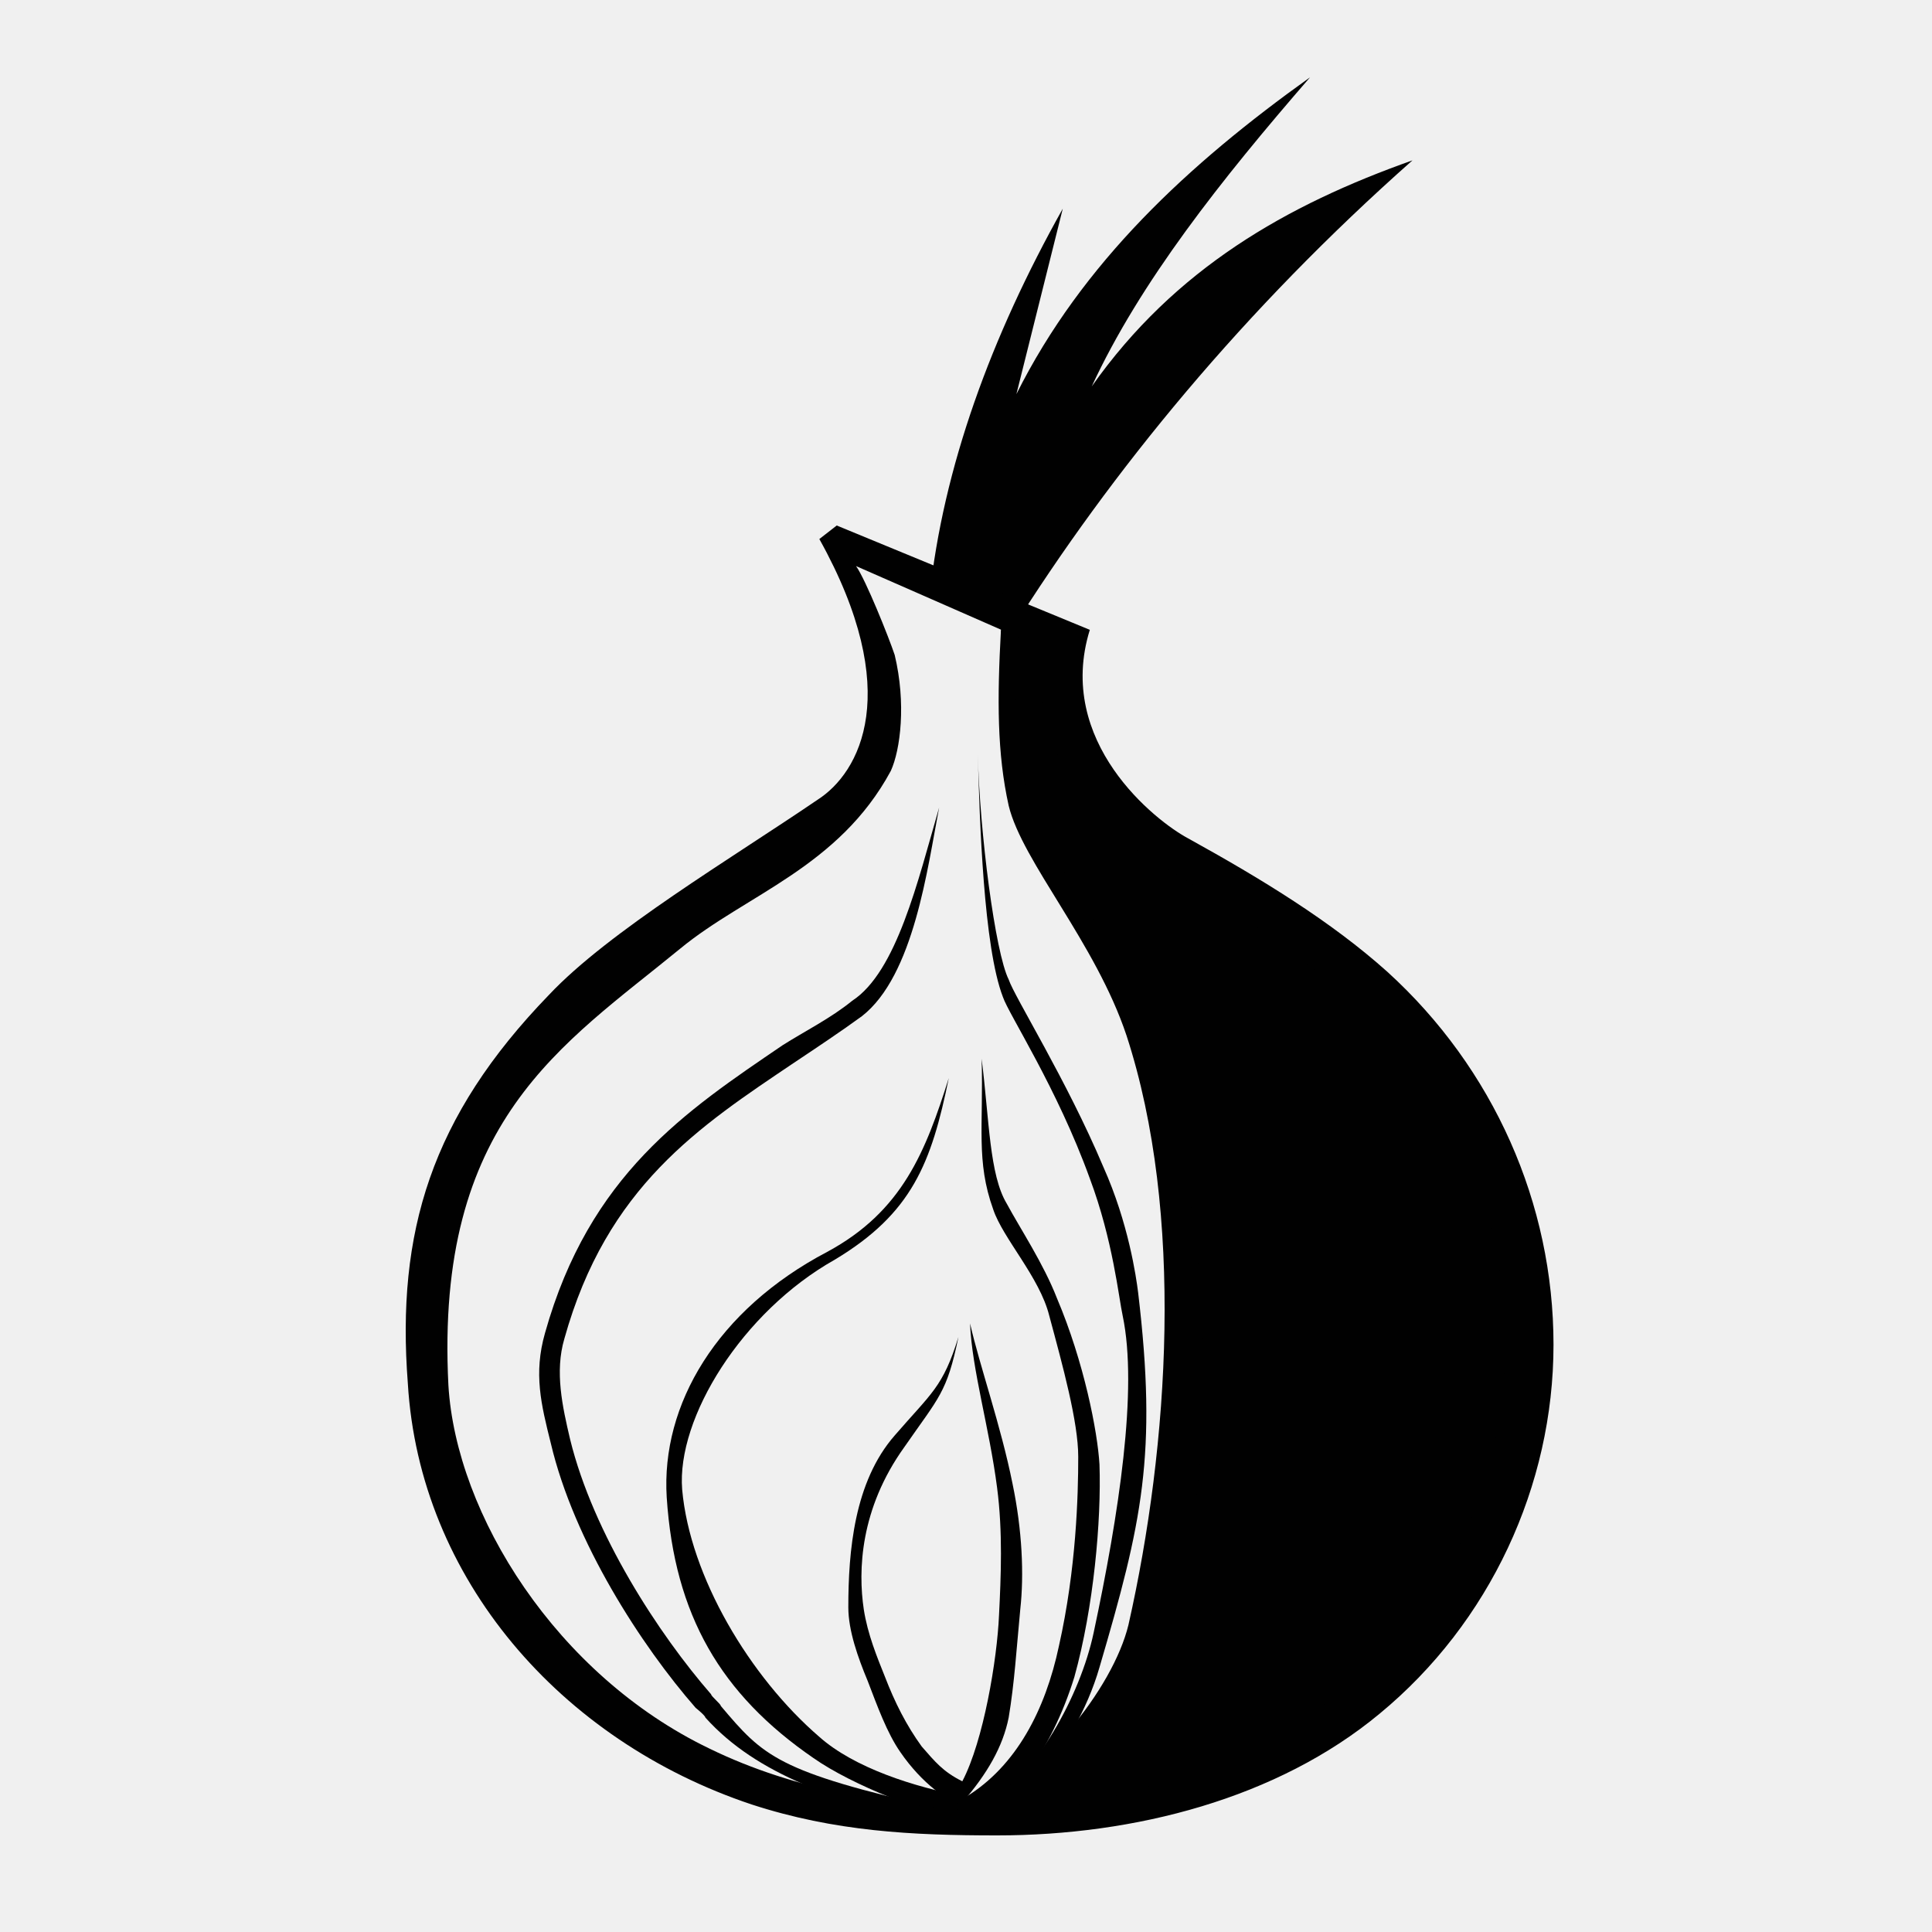
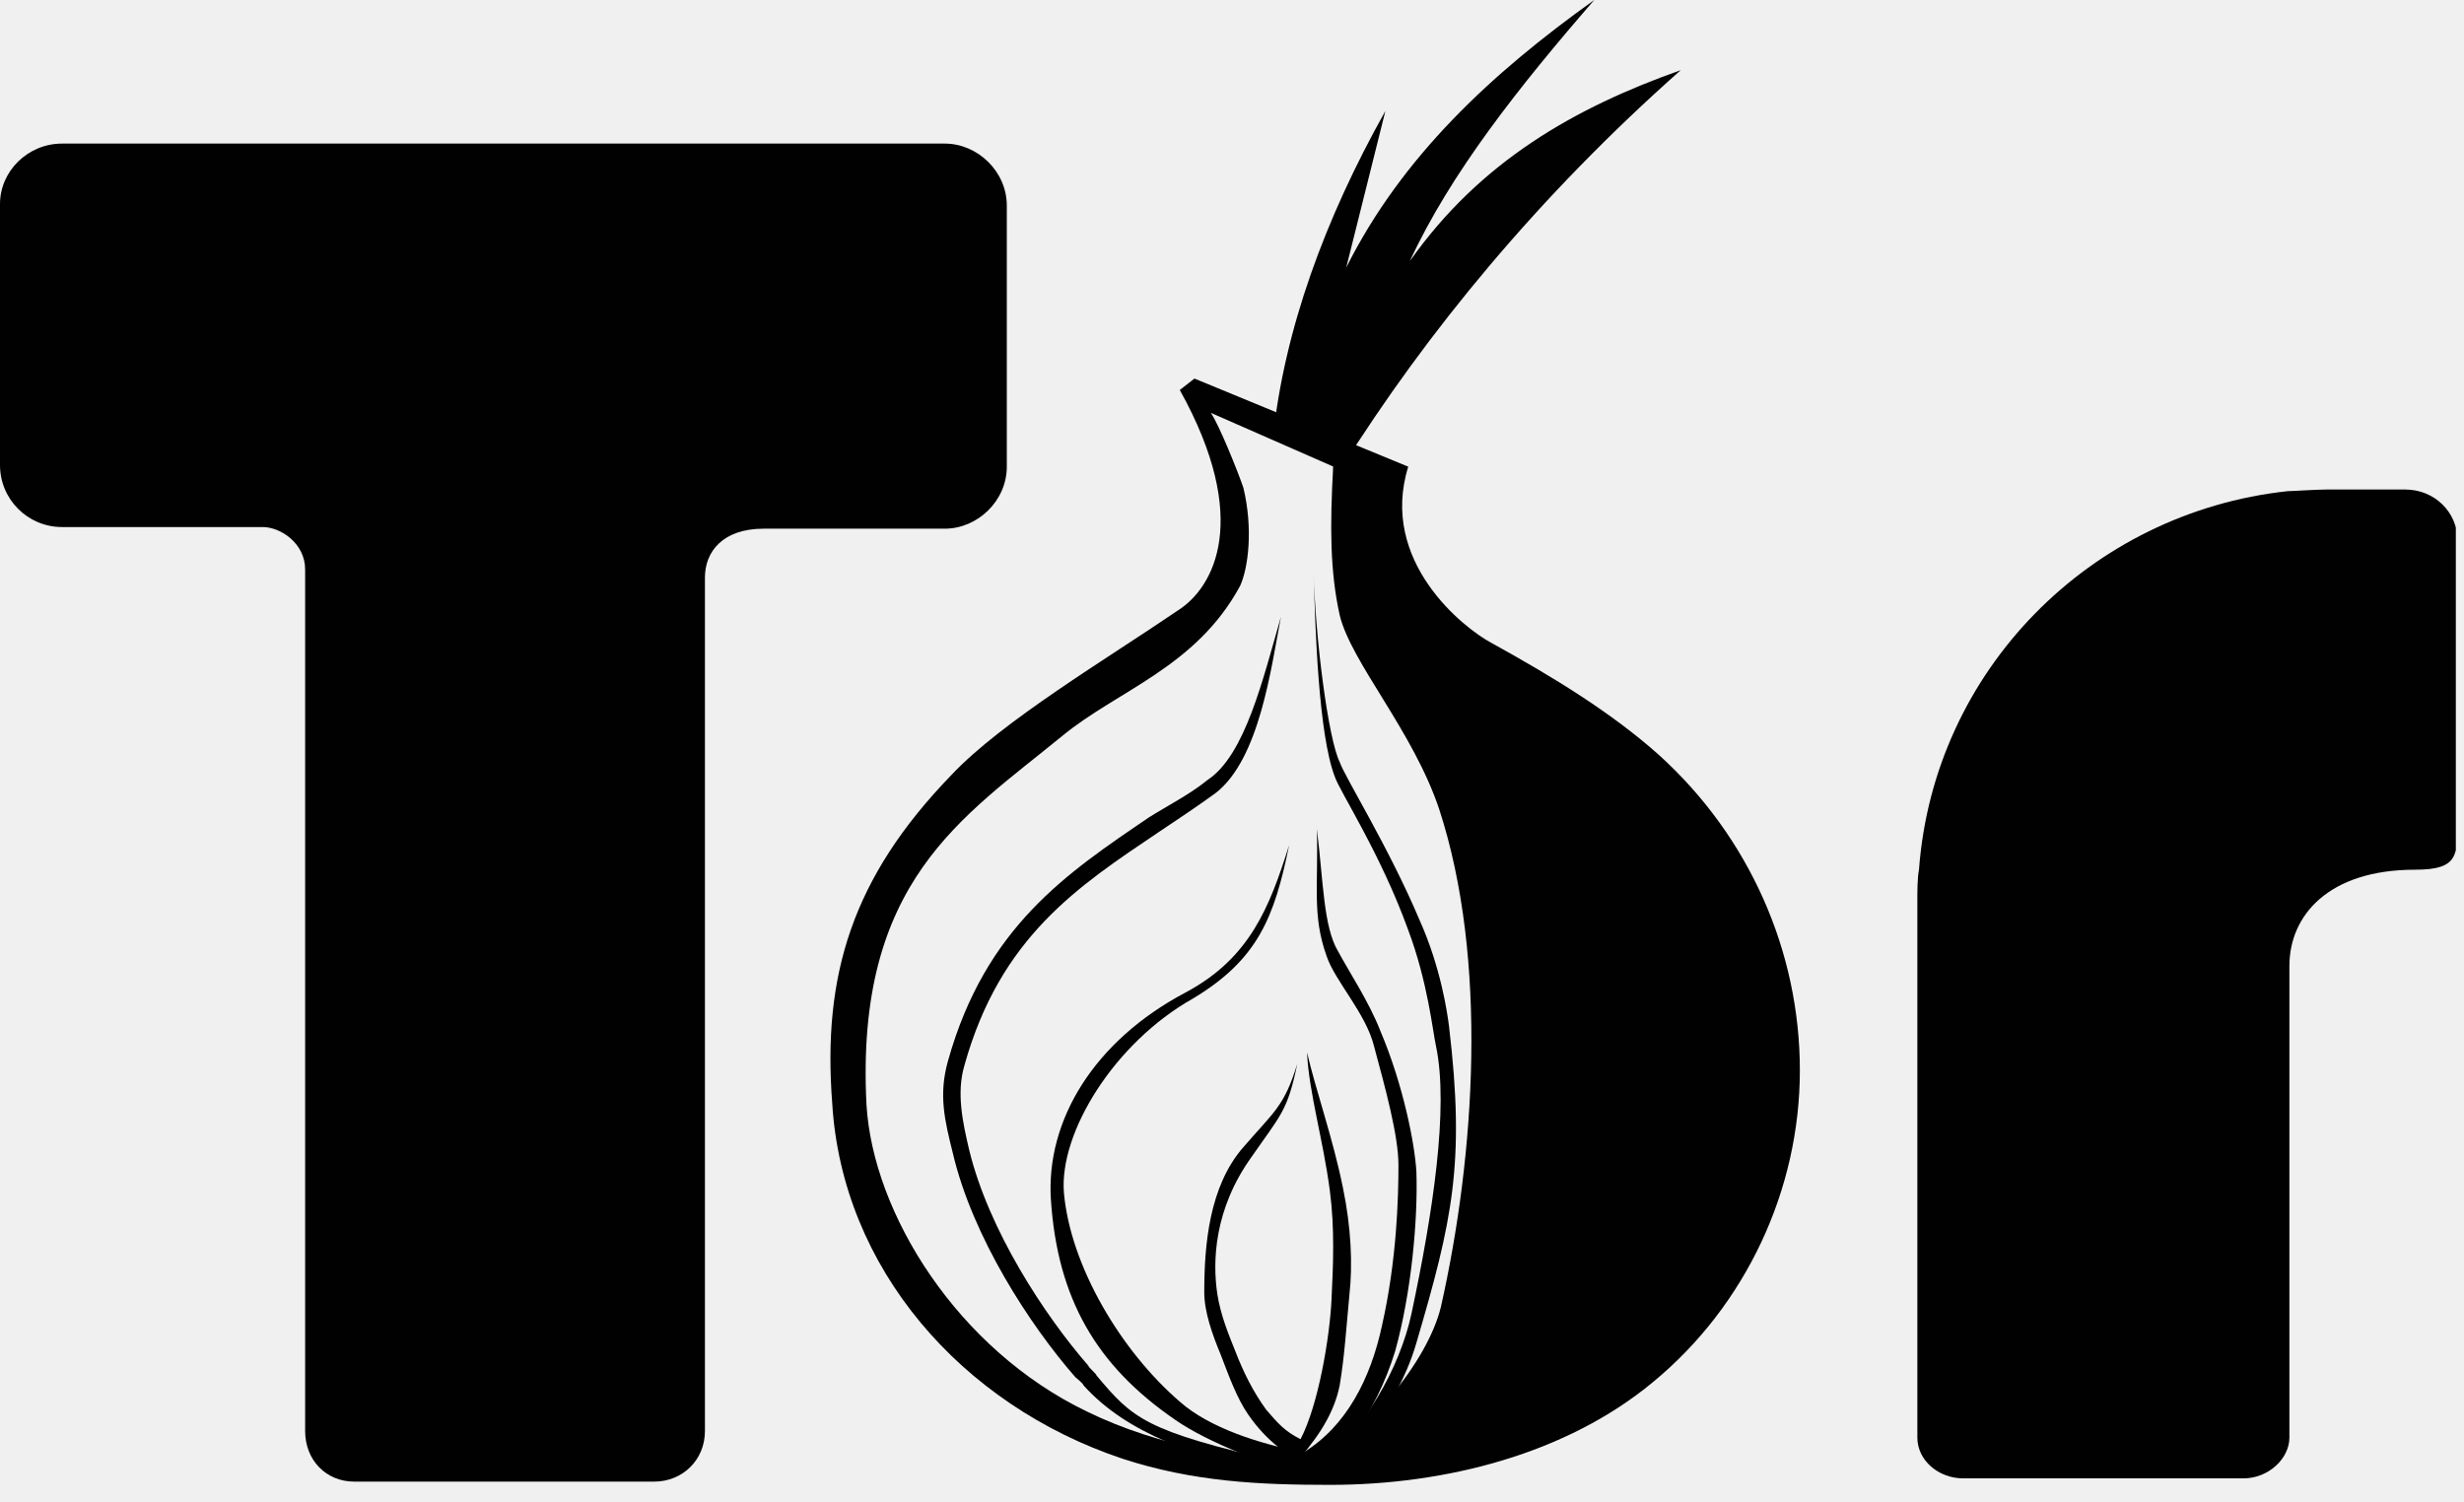
- <svg xmlns="http://www.w3.org/2000/svg" width="100" height="100" viewBox="0 0 100 100" fill="none">
-   <path d="M55.009 10.8L52.609 20.4C56.009 13.6 61.509 8.5 67.809 4C63.209 9.3 59.009 14.6 56.509 20C60.809 13.9 66.609 10.6 73.109 8.3C64.409 16 57.509 24.4 52.309 32.7L48.109 30.9C48.809 24.2 51.309 17.4 55.009 10.8Z" fill="#010101" />
-   <path d="M51.809 32.3L54.709 33.8C54.409 35.7 54.809 39.9 56.709 40.9C65.109 46.1 72.909 51.7 76.009 57.4C87.009 77.3 68.309 95.8 52.009 94C60.809 87.5 63.409 74.1 60.109 59.4C58.809 53.7 56.709 48.5 53.009 42.6C51.409 39.9 52.009 36.3 51.809 32.3Z" fill="#010101" />
-   <path d="M48.609 41.8C48.009 44.9 47.309 50.5 44.609 52.6C43.509 53.4 42.309 54.2 41.109 55C36.209 58.3 31.409 61.4 29.209 69.3C28.709 71 29.109 72.8 29.509 74.5C30.709 79.4 34.109 84.6 36.809 87.7C36.809 87.8 37.309 88.2 37.309 88.3C39.509 90.9 40.209 91.7 48.609 93.6L48.409 94.5C43.309 93.2 39.209 91.9 36.509 88.9C36.509 88.8 36.009 88.4 36.009 88.4C33.209 85.2 29.709 79.8 28.509 74.7C28.009 72.7 27.609 71.1 28.209 69C30.509 60.8 35.509 57.5 40.509 54.1C41.609 53.4 43.009 52.7 44.109 51.8C46.409 50.3 47.509 45.6 48.609 41.8Z" fill="#010101" />
-   <path d="M50.809 54.8C50.909 58.3 50.509 60.1 51.409 62.6C51.909 64.1 53.809 66.1 54.309 68.1C55.009 70.7 55.809 73.6 55.809 75.4C55.809 77.4 55.709 81.2 54.809 85.2C54.109 88.5 52.609 91.4 50.009 93C47.309 92.5 44.209 91.5 42.409 89.9C38.809 86.8 35.709 81.6 35.309 77.1C35.009 73.4 38.409 67.9 43.209 65.2C47.209 62.8 48.209 60.2 49.109 55.8C47.909 59.6 46.709 62.7 42.809 64.8C37.109 67.8 34.209 72.7 34.509 77.5C34.909 83.6 37.309 87.7 42.109 91C44.109 92.4 47.909 93.9 50.309 94.3V94C52.109 93.7 54.409 90.7 55.609 86.8C56.609 83.2 57.009 78.7 56.909 75.8C56.809 74.1 56.109 70.5 54.709 67.2C54.009 65.4 52.809 63.6 52.109 62.3C51.209 60.8 51.209 58 50.809 54.8Z" fill="#010101" />
-   <path d="M50.209 68.5C50.309 70.9 51.209 73.9 51.609 77C51.909 79.3 51.809 81.6 51.709 83.6C51.609 85.9 50.909 90.1 49.809 92.2C48.809 91.7 48.409 91.2 47.709 90.4C46.909 89.3 46.309 88.1 45.809 86.8C45.409 85.8 44.909 84.6 44.709 83.3C44.409 81.3 44.509 78.1 46.809 74.9C48.609 72.3 49.009 72.1 49.609 69.2C48.809 71.8 48.209 72.1 46.309 74.3C44.209 76.7 43.909 80.3 43.909 83.2C43.909 84.4 44.409 85.8 44.909 87C45.409 88.3 45.909 89.7 46.609 90.7C47.709 92.3 49.109 93.3 49.809 93.4V93.3C51.109 91.8 51.909 90.4 52.209 88.9C52.509 87.1 52.609 85.4 52.809 83.3C53.009 81.5 52.909 79.2 52.409 76.8C51.809 73.8 50.709 70.7 50.209 68.5Z" fill="#010101" />
-   <path d="M50.609 39C50.709 42.5 50.909 49 51.909 51.6C52.209 52.5 54.709 56.3 56.409 61C57.609 64.2 57.909 67.2 58.109 68.1C58.909 71.9 57.909 78.4 56.609 84.5C55.909 87.8 53.609 91.9 51.009 93.5L50.509 94.4C52.009 94.3 55.609 90.8 56.909 86.3C59.109 78.8 59.909 75.3 58.909 66.9C58.809 66.1 58.409 63.3 57.109 60.4C55.209 55.9 52.509 51.6 52.209 50.7C51.509 49.3 50.709 43.1 50.609 39Z" fill="#010101" />
-   <path d="M51.809 32.6C51.609 36.2 51.609 39 52.209 41.7C52.909 44.6 56.709 48.8 58.309 53.6C61.309 62.8 60.509 74.8 58.409 84.1C57.609 87.4 53.809 92.2 49.909 93.7L52.709 94.4C54.209 94.3 58.209 90.6 59.809 86.4C62.309 79.7 62.809 71.8 61.809 63.4C61.709 62.6 60.409 55.4 59.109 52.4C57.309 47.9 54.409 44.7 53.409 41.9C52.609 39.8 52.309 34.2 52.809 33.1L51.809 32.6Z" fill="#010101" />
-   <path d="M71.809 50.3C68.909 47.7 65.309 45.5 61.509 43.4C59.809 42.5 54.609 38.4 56.409 32.6L43.309 27.2L42.409 27.9C46.809 35.8 44.509 40 42.309 41.4C37.909 44.4 31.509 48.2 28.409 51.5C22.309 57.8 20.509 63.8 21.109 71.6C21.709 81.7 29.009 90.1 38.909 93.4C43.209 94.8 47.209 95 51.609 95C58.709 95 66.109 93.1 71.409 88.7C77.109 84 80.409 76.9 80.409 69.6C80.409 62.3 77.309 55.3 71.809 50.3ZM69.909 87.2C65.009 91.2 56.209 94 51.509 93.8C46.309 93.5 41.209 92.7 36.709 90.5C28.809 86.7 23.609 78.4 23.209 71.7C22.509 58 29.109 54.1 35.209 49.1C38.609 46.3 43.409 44.9 46.109 39.9C46.609 38.8 46.909 36.4 46.309 33.9C46.009 33 44.809 30 44.309 29.3L54.109 33.6C52.909 38.1 56.609 42.8 59.609 44.5C62.609 46.2 67.309 49.4 70.209 52C75.309 56.5 77.909 62.9 77.909 69.6C77.909 76.3 75.109 82.9 69.909 87.2Z" fill="#010101" />
+ <svg xmlns="http://www.w3.org/2000/svg" width="151" height="92" viewBox="0 0 151 92" fill="none">
+   <g clip-path="url(#clip0)">
+     <path d="M84.9 6.8L82.5 16.4C85.9 9.6 91.4 4.5 97.7 0C93.1 5.3 88.9 10.6 86.4 16C90.7 9.9 96.5 6.6 103 4.3C94.3 12 87.4 20.4 82.2 28.7L78 26.9C78.7 20.2 81.2 13.4 84.9 6.8Z" fill="#010101" />
+     <path d="M81.7 28.3L84.6 29.8C84.3 31.7 84.7 35.9 86.6 36.9C95 42.1 102.8 47.7 105.9 53.4C116.9 73.3 98.2 91.8 81.9 90C90.7 83.5 93.3 70.1 90 55.4C88.7 49.7 86.6 44.5 82.9 38.6C81.3 35.9 81.9 32.3 81.7 28.3Z" fill="#010101" />
+     <path d="M78.5 37.8C77.9 40.9 77.2 46.5 74.5 48.6C73.4 49.4 72.2 50.2 71 51C66.1 54.3 61.3 57.4 59.1 65.3C58.6 67 59 68.8 59.4 70.5C60.6 75.4 64 80.6 66.7 83.7C66.7 83.8 67.2 84.2 67.2 84.3C69.4 86.9 70.1 87.7 78.5 89.6L78.3 90.5C73.2 89.2 69.1 87.9 66.4 84.9C66.4 84.8 65.9 84.4 65.9 84.4C63.1 81.2 59.6 75.8 58.4 70.7C57.9 68.7 57.5 67.1 58.1 65C60.4 56.8 65.4 53.5 70.4 50.1C71.5 49.4 72.9 48.7 74 47.8C76.3 46.3 77.4 41.6 78.5 37.8Z" fill="#010101" />
+     <path d="M80.7 50.8C80.8 54.3 80.4 56.1 81.3 58.6C81.8 60.1 83.7 62.1 84.2 64.1C84.9 66.7 85.7 69.6 85.7 71.4C85.7 73.4 85.6 77.2 84.7 81.2C84 84.5 82.5 87.4 79.9 89C77.2 88.5 74.1 87.5 72.3 85.9C68.7 82.8 65.6 77.6 65.2 73.1C64.9 69.4 68.3 63.9 73.1 61.2C77.1 58.8 78.1 56.2 79 51.8C77.8 55.6 76.6 58.7 72.7 60.8C67 63.8 64.1 68.7 64.4 73.5C64.8 79.6 67.2 83.7 72 87C74 88.4 77.8 89.9 80.2 90.3V90C82 89.7 84.3 86.7 85.5 82.8C86.5 79.2 86.9 74.7 86.8 71.8C86.7 70.1 86 66.5 84.6 63.2C83.9 61.4 82.7 59.6 82 58.3C81.1 56.8 81.1 54 80.7 50.8Z" fill="#010101" />
+     <path d="M80.1 64.5C80.2 66.9 81.1 69.9 81.5 73C81.8 75.3 81.7 77.6 81.6 79.6C81.5 81.9 80.8 86.1 79.7 88.2C78.7 87.7 78.3 87.2 77.6 86.4C76.8 85.3 76.2 84.1 75.7 82.8C75.3 81.8 74.8 80.6 74.6 79.3C74.3 77.3 74.4 74.1 76.7 70.9C78.5 68.3 78.9 68.1 79.5 65.2C78.7 67.8 78.1 68.1 76.2 70.3C74.1 72.7 73.8 76.3 73.8 79.2C73.8 80.4 74.3 81.8 74.8 83C75.3 84.3 75.8 85.7 76.5 86.7C77.6 88.3 79 89.3 79.7 89.4V89.3C81 87.8 81.8 86.4 82.1 84.9C82.4 83.1 82.5 81.4 82.7 79.3C82.9 77.5 82.8 75.2 82.3 72.8C81.7 69.8 80.6 66.7 80.1 64.5Z" fill="#010101" />
+     <path d="M80.5 35C80.6 38.5 80.8 45 81.8 47.6C82.1 48.5 84.6 52.3 86.3 57C87.5 60.2 87.8 63.2 88 64.1C88.8 67.9 87.8 74.4 86.5 80.5C85.8 83.8 83.5 87.9 80.9 89.5L80.4 90.4C81.9 90.3 85.5 86.8 86.8 82.3C89 74.8 89.8 71.3 88.8 62.9C88.7 62.1 88.3 59.3 87 56.4C85.1 51.9 82.4 47.6 82.1 46.7C81.4 45.3 80.6 39.1 80.5 35Z" fill="#010101" />
+     <path d="M81.7 28.6C81.5 32.2 81.5 35 82.1 37.7C82.8 40.6 86.6 44.8 88.2 49.6C91.2 58.8 90.4 70.8 88.3 80.1C87.5 83.4 83.7 88.2 79.8 89.7L82.6 90.4C84.1 90.3 88.1 86.6 89.7 82.4C92.2 75.7 92.7 67.8 91.7 59.4C91.6 58.6 90.3 51.4 89 48.4C87.2 43.9 84.3 40.7 83.3 37.9C82.5 35.8 82.2 30.2 82.7 29.1L81.7 28.6Z" fill="#010101" />
+     <path d="M3.8 8.8H57.9C59.9 8.8 61.7 10.5 61.7 12.6V28.6C61.7 30.7 59.9 32.4 57.9 32.4H46.8C44.3 32.4 43.2 33.8 43.2 35.4V87.7C43.2 89.5 41.8 90.8 40.1 90.8H21.7C20 90.8 18.7 89.5 18.7 87.7V34.9C18.7 33.3 17.2 32.3 16.1 32.3H3.8C1.7 32.3 0 30.6 0 28.5V12.5C0 10.5 1.7 8.8 3.8 8.8Z" fill="#010101" />
+     <path d="M142.6 30H147.4C149.2 30 150.6 31.4 150.6 33.1V50.2C150.6 52.4 150.7 53.3 148 53.3C142.7 53.3 140.3 56.1 140.3 59.2V88.1C140.3 89.4 139 90.6 137.5 90.6H120.3C118.8 90.6 117.5 89.5 117.5 88.1V55.2C117.5 54.6 117.5 53.8 117.6 53.3C118.5 41.1 128.1 31.4 140.2 30.1C140.5 30.1 141.9 30 142.6 30Z" fill="#010101" />
+     <path d="M101.7 46.3C98.8 43.7 95.2 41.5 91.4 39.4C89.7 38.5 84.5 34.4 86.3 28.6L73.2 23.2L72.3 23.9C76.7 31.8 74.4 36 72.2 37.4C67.8 40.4 61.4 44.2 58.3 47.5C52.2 53.8 50.4 59.8 51 67.6C51.6 77.7 58.9 86.1 68.8 89.4C73.1 90.8 77.1 91 81.5 91C88.6 91 96 89.1 101.3 84.7C107 80 110.3 72.9 110.3 65.6C110.3 58.3 107.2 51.3 101.7 46.3ZM99.8 83.2C94.9 87.2 86.1 90 81.4 89.8C76.2 89.5 71.1 88.7 66.6 86.5C58.7 82.7 53.5 74.4 53.1 67.7C52.4 54 59 50.1 65.1 45.1C68.5 42.3 73.3 40.9 76 35.9C76.5 34.8 76.8 32.4 76.2 29.9C75.9 29 74.7 26 74.2 25.3L84 29.6C82.8 34.1 86.5 38.8 89.5 40.5C92.5 42.2 97.2 45.4 100.1 48C105.2 52.5 107.8 58.9 107.8 65.6C107.8 72.3 105 78.9 99.8 83.2Z" fill="#010101" />
+   </g>
+   <defs>
+     <clipPath id="clip0">
+       <rect width="150.5" height="91.1" fill="white" />
+     </clipPath>
+   </defs>
</svg>
